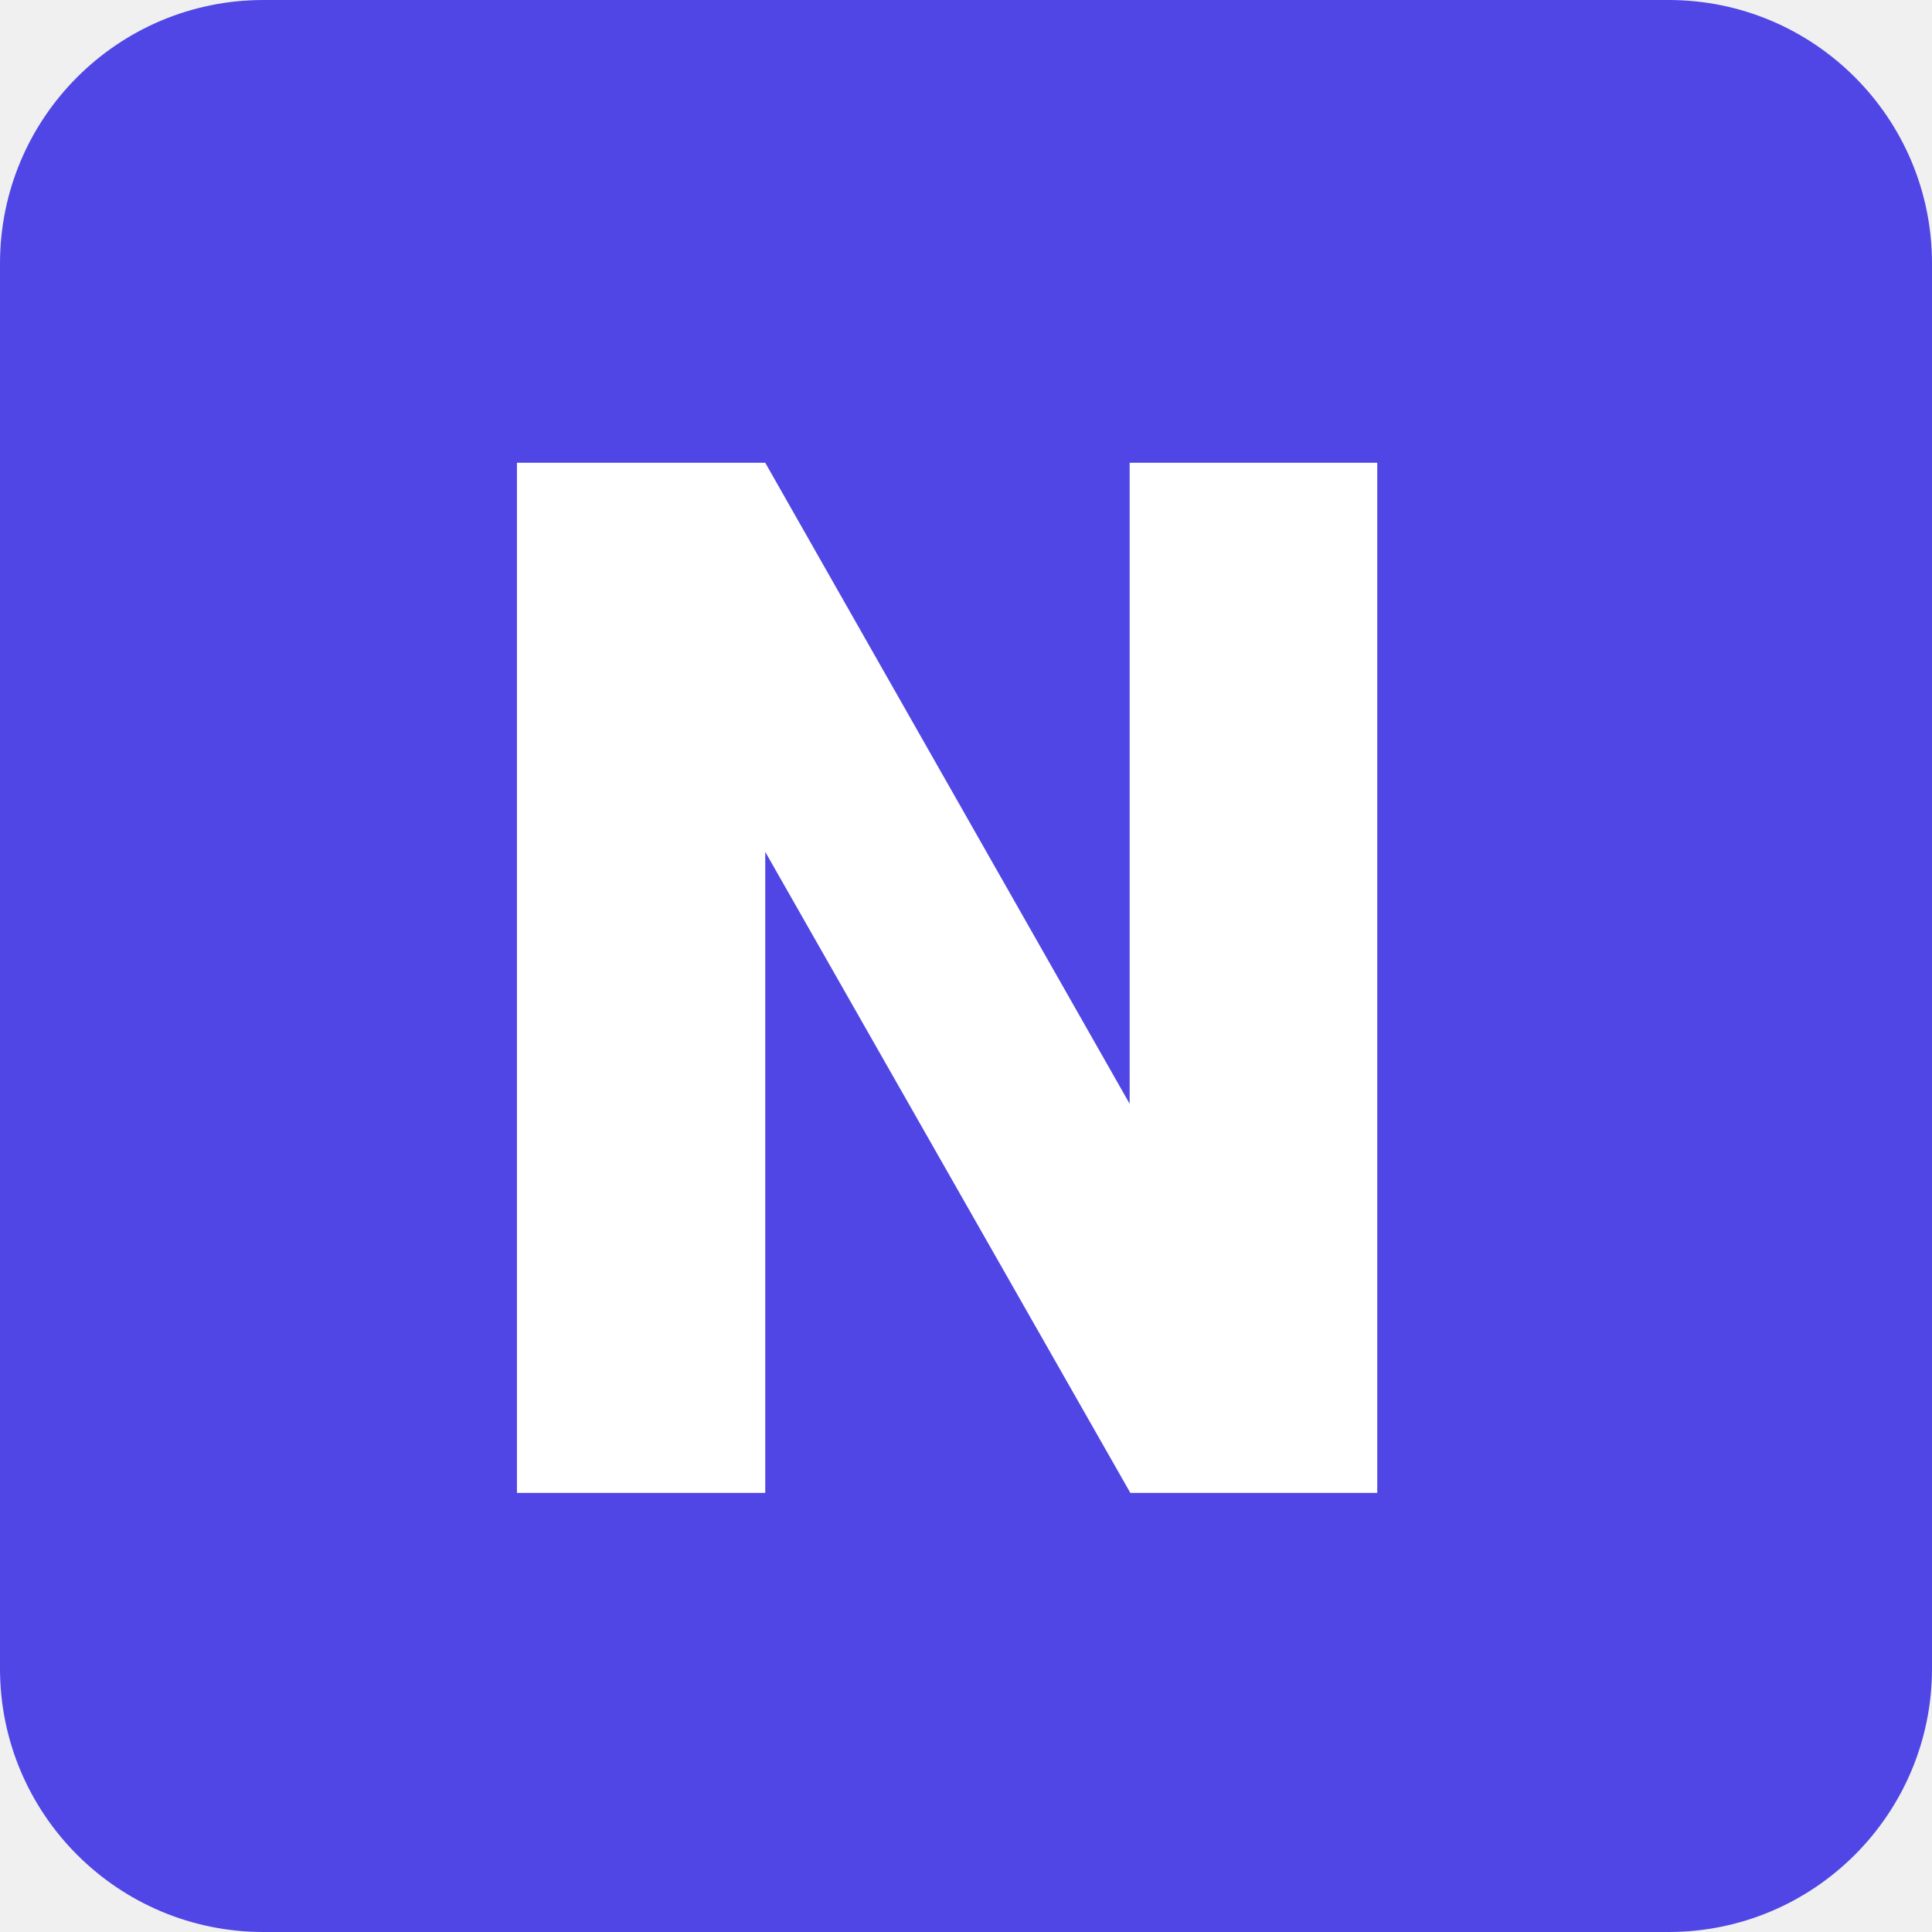
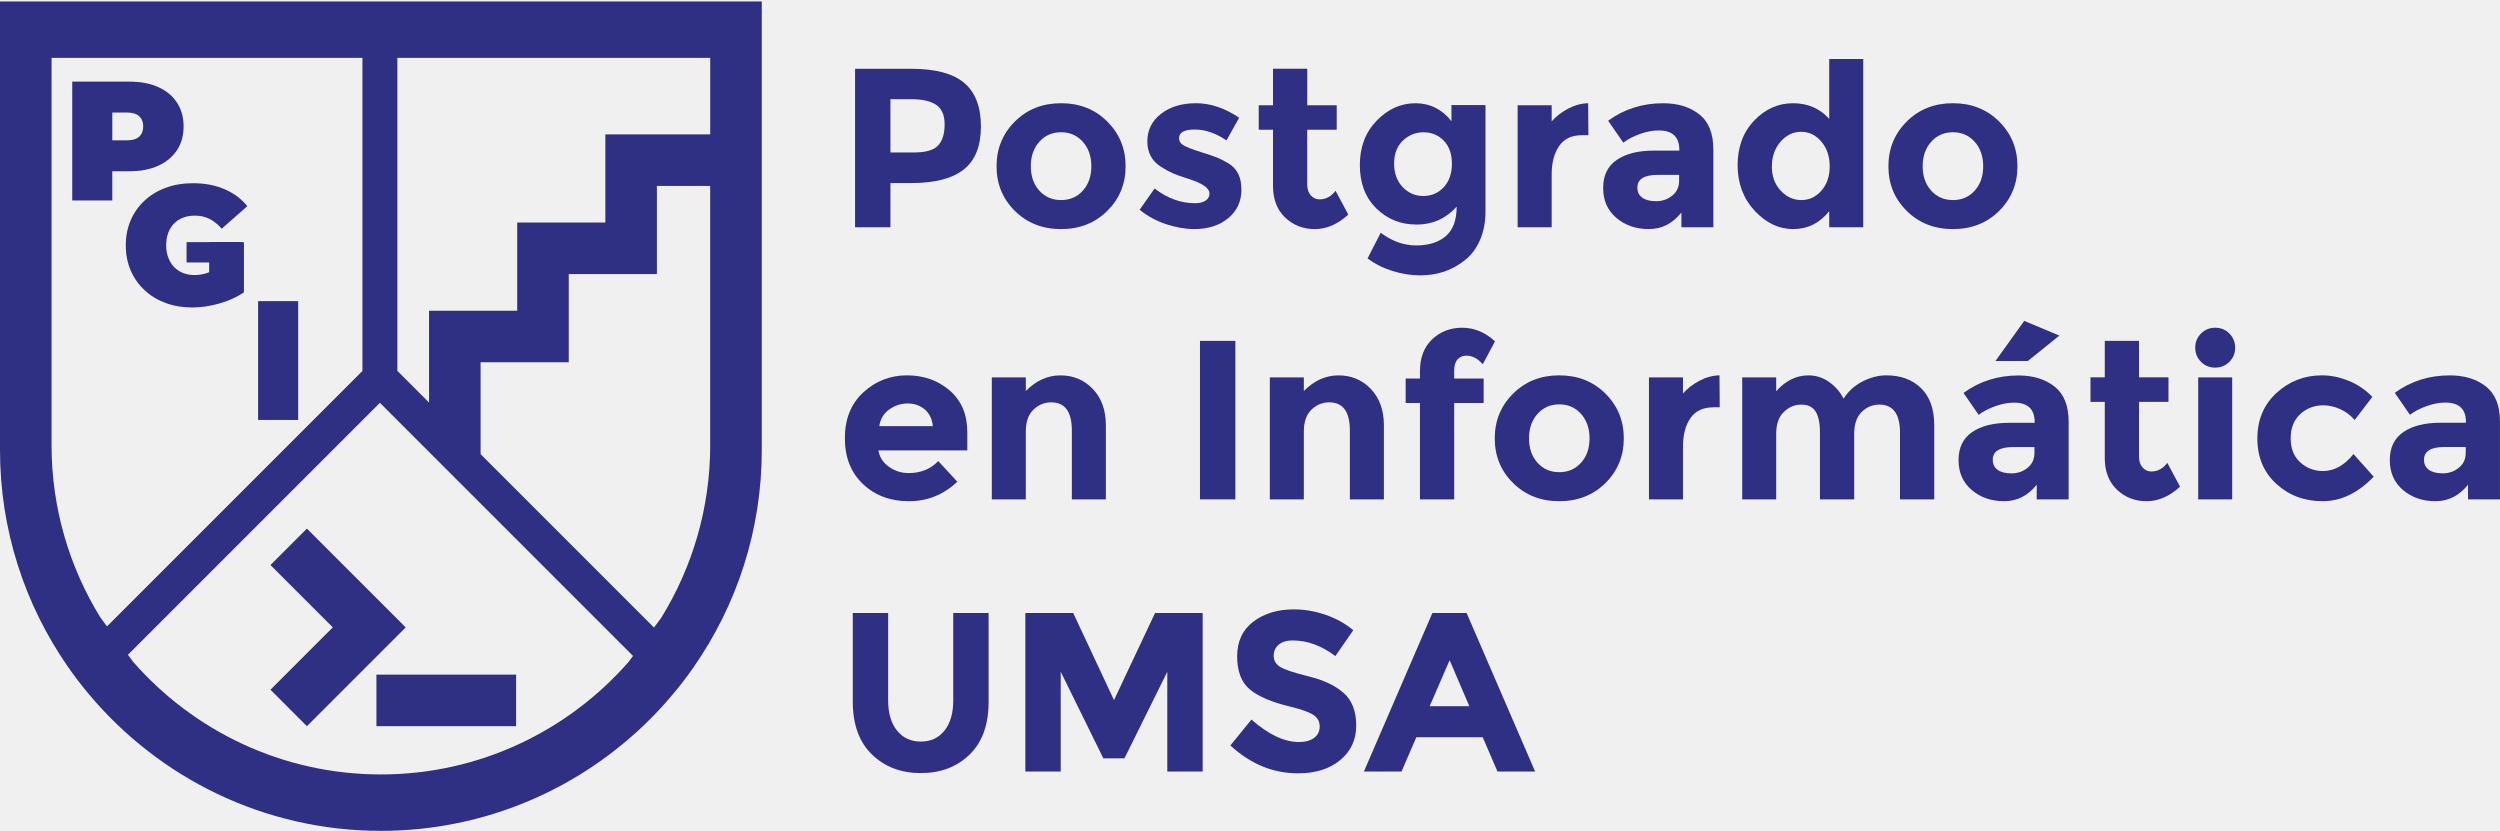
- <svg xmlns="http://www.w3.org/2000/svg" width="44" height="44" viewBox="0 0 44 44" fill="none">
-   <rect width="44" height="44" rx="6" fill="#4F46E5" />
-   <path d="M31.366 34H25.743L17.428 19.401V34H11.773V10.539H17.428L25.727 25.138V10.539H31.366V34Z" fill="white" />
+ <svg xmlns="http://www.w3.org/2000/svg" id="Layer_1" viewBox="0 0 1080 358.93">
+   <defs>
+     <style>.cls-1{fill:#2f2f83;}</style>
+   </defs>
+   <g>
+     <path class="cls-1" d="M416.56,35.83c4.8,4.08,7.2,10.35,7.2,18.81s-2.47,14.65-7.4,18.56c-4.93,3.92-12.46,5.88-22.58,5.88h-9.11v19.1h-15.28V29.71h24.2c10.51,0,18.17,2.04,22.97,6.12Zm-11.22,26.94c1.83-2.06,2.74-5.06,2.74-9.01s-1.19-6.76-3.58-8.42c-2.38-1.67-6.09-2.5-11.12-2.5h-8.72v23.02h10.28c5.1,0,8.55-1.03,10.38-3.09Z" />
+     <path class="cls-1" d="M486.26,71.83c0,7.64-2.65,14.08-7.94,19.3-5.29,5.23-11.94,7.84-19.94,7.84s-14.64-2.61-19.94-7.84c-5.29-5.22-7.93-11.66-7.93-19.3s2.65-14.09,7.93-19.35c5.29-5.26,11.94-7.89,19.94-7.89s14.65,2.63,19.94,7.89c5.29,5.26,7.94,11.71,7.94,19.35Zm-40.95,0c0,4.31,1.23,7.82,3.67,10.53,2.45,2.71,5.59,4.07,9.4,4.07s6.96-1.35,9.4-4.07c2.45-2.71,3.68-6.22,3.68-10.53s-1.23-7.84-3.68-10.58c-2.45-2.74-5.58-4.12-9.4-4.12s-6.95,1.37-9.4,4.12c-2.45,2.74-3.67,6.27-3.67,10.58Z" />
+     <path class="cls-1" d="M536.31,81.77c0,5.19-1.91,9.36-5.73,12.49-3.82,3.13-8.67,4.7-14.55,4.7-3.92,0-8-.7-12.25-2.11-4.25-1.4-8.07-3.48-11.46-6.22l6.46-9.21c5.49,4.25,11.33,6.37,17.54,6.37,1.89,0,3.4-.38,4.51-1.13,1.11-.75,1.66-1.75,1.66-2.99s-.77-2.38-2.3-3.43c-1.54-1.04-3.76-2.02-6.66-2.94-2.91-.91-5.13-1.7-6.66-2.35-1.53-.65-3.28-1.6-5.24-2.84-3.98-2.48-5.98-6.15-5.98-11.02s1.96-8.83,5.88-11.9c3.92-3.07,8.98-4.6,15.18-4.6s12.41,2.09,18.61,6.27l-5.49,9.8c-4.57-3.13-9.13-4.7-13.67-4.7s-6.81,1.24-6.81,3.72c0,1.37,.72,2.45,2.15,3.23,1.44,.78,3.82,1.7,7.15,2.74s5.7,1.85,7.1,2.4c1.41,.56,3.09,1.42,5.04,2.6,3.66,2.22,5.49,5.93,5.49,11.12Z" />
+     <path class="cls-1" d="M564.72,56.06v23.61c0,2.03,.52,3.61,1.57,4.75,1.04,1.14,2.28,1.71,3.72,1.71,2.74,0,5.06-1.24,6.96-3.72l5.49,10.29c-4.57,4.18-9.39,6.27-14.45,6.27s-9.34-1.66-12.83-5c-3.5-3.33-5.24-7.87-5.24-13.62v-24.3h-6.17v-10.58h6.17v-15.77h14.79v15.77h12.73v10.58h-12.73Z" />
+     <path class="cls-1" d="M629.28,89.27c-4.64,5.16-10.4,7.74-17.29,7.74s-12.7-2.33-17.44-7c-4.74-4.67-7.1-10.91-7.1-18.71s2.43-14.2,7.3-19.2c4.86-5,10.43-7.5,16.7-7.5s11.46,2.58,15.58,7.74v-6.96h14.7v45.95c0,4.7-.82,8.88-2.45,12.54s-3.82,6.53-6.56,8.62c-5.42,4.31-11.82,6.47-19.2,6.47-3.92,0-7.92-.64-12-1.91-4.08-1.27-7.66-3.09-10.73-5.44l5.68-11.07c4.83,3.66,9.95,5.49,15.33,5.49s9.65-1.34,12.78-4.02c3.13-2.68,4.7-6.92,4.7-12.74Zm-2.06-18.56c0-4.21-1.17-7.53-3.52-9.94-2.35-2.42-5.26-3.62-8.72-3.62s-6.45,1.21-8.96,3.62c-2.51,2.42-3.77,5.72-3.77,9.89s1.23,7.56,3.68,10.14c2.45,2.58,5.43,3.87,8.96,3.87s6.46-1.27,8.82-3.82c2.35-2.55,3.52-5.93,3.52-10.14Z" />
+     <path class="cls-1" d="M683.35,58.41c-4.38,0-7.64,1.55-9.8,4.65-2.15,3.1-3.23,7.2-3.23,12.29v22.83h-14.7V45.48h14.7v6.95c1.89-2.15,4.26-3.98,7.1-5.49,2.84-1.5,5.73-2.28,8.67-2.35l.1,13.81h-2.84Z" />
+     <path class="cls-1" d="M740.17,98.18h-13.81v-6.37c-3.79,4.77-8.47,7.15-14.06,7.15s-10.27-1.62-14.06-4.85c-3.79-3.23-5.68-7.54-5.68-12.93s1.96-9.42,5.88-12.1c3.92-2.68,9.28-4.02,16.07-4.02h10.97v-.29c0-5.61-2.97-8.42-8.92-8.42-2.55,0-5.24,.51-8.08,1.52-2.84,1.01-5.24,2.27-7.2,3.77l-6.56-9.5c6.92-5.03,14.82-7.54,23.71-7.54,6.4,0,11.62,1.6,15.67,4.8,4.05,3.2,6.07,8.26,6.07,15.19v33.6Zm-14.79-20.08v-2.55h-9.21c-5.88,0-8.82,1.83-8.82,5.49,0,1.89,.7,3.35,2.11,4.36,1.4,1.01,3.41,1.52,6.02,1.52s4.91-.8,6.91-2.4c1.99-1.6,2.99-3.74,2.99-6.42Z" />
+     <path class="cls-1" d="M774.7,98.97c-6.24,0-11.8-2.65-16.7-7.93-4.9-5.29-7.35-11.85-7.35-19.69s2.38-14.25,7.15-19.25c4.77-5,10.35-7.5,16.75-7.5s11.62,2.25,15.67,6.76V25.5h14.7V98.18h-14.7v-6.96c-4.11,5.16-9.29,7.74-15.53,7.74Zm-9.26-27.04c0,4.25,1.27,7.72,3.82,10.43,2.55,2.71,5.52,4.07,8.92,4.07s6.28-1.35,8.67-4.07c2.38-2.71,3.58-6.2,3.58-10.48s-1.19-7.84-3.58-10.68c-2.38-2.84-5.31-4.26-8.76-4.26s-6.44,1.44-8.92,4.31c-2.48,2.87-3.72,6.43-3.72,10.68Z" />
+     <path class="cls-1" d="M871.54,71.83c0,7.64-2.65,14.08-7.93,19.3-5.29,5.23-11.94,7.84-19.94,7.84s-14.65-2.61-19.94-7.84c-5.29-5.22-7.94-11.66-7.94-19.3s2.65-14.09,7.94-19.35c5.29-5.26,11.93-7.89,19.94-7.89s14.64,2.63,19.94,7.89c5.29,5.26,7.93,11.71,7.93,19.35Zm-40.95,0c0,4.31,1.23,7.82,3.68,10.53,2.45,2.71,5.58,4.07,9.4,4.07s6.95-1.35,9.4-4.07c2.45-2.71,3.67-6.22,3.67-10.53s-1.23-7.84-3.67-10.58c-2.45-2.74-5.59-4.12-9.4-4.12s-6.96,1.37-9.4,4.12c-2.45,2.74-3.68,6.27-3.68,10.58Z" />
+     <path class="cls-1" d="M413.57,208.1c-5.94,5.61-12.91,8.43-20.91,8.43s-14.61-2.47-19.84-7.4c-5.22-4.93-7.84-11.55-7.84-19.84s2.66-14.89,7.98-19.79c5.32-4.9,11.61-7.35,18.86-7.35s13.4,2.19,18.47,6.56c5.06,4.38,7.59,10.38,7.59,18.03v7.84h-38.4c.46,2.87,1.96,5.22,4.5,7.05,2.55,1.83,5.42,2.74,8.62,2.74,5.16,0,9.4-1.73,12.73-5.19l8.23,8.92Zm-14.11-31.25c-2.02-1.7-4.49-2.55-7.4-2.55s-5.57,.88-7.98,2.65c-2.42,1.76-3.82,4.15-4.21,7.15h23.12c-.33-3.13-1.5-5.55-3.52-7.25Z" />
+     <path class="cls-1" d="M443.15,186.35v29.39h-14.69v-52.7h14.69v5.88c4.44-4.51,9.44-6.76,14.99-6.76s10.2,1.96,13.96,5.88c3.75,3.92,5.63,9.15,5.63,15.67v32.03h-14.69v-29.78c0-8.1-2.97-12.15-8.92-12.15-2.94,0-5.5,1.06-7.69,3.18-2.19,2.12-3.28,5.24-3.28,9.36Z" />
+     <path class="cls-1" d="M518.39,147.26h15.28v68.47h-15.28v-68.47Z" />
+     <path class="cls-1" d="M563.26,186.35v29.39h-14.7v-52.7h14.7v5.88c4.44-4.51,9.43-6.76,14.99-6.76s10.2,1.96,13.96,5.88c3.75,3.92,5.63,9.15,5.63,15.67v32.03h-14.7v-29.78c0-8.1-2.97-12.15-8.91-12.15-2.94,0-5.5,1.06-7.69,3.18-2.19,2.12-3.28,5.24-3.28,9.36Z" />
+     <path class="cls-1" d="M628.21,160v3.53h12.73v10.58h-12.73v41.63h-14.79v-41.63h-6.17v-10.58h6.17v-3.23c0-5.75,1.74-10.3,5.24-13.67,3.49-3.36,7.84-5.05,13.03-5.05s9.91,1.96,14.15,5.88l-5.29,9.89c-2.15-2.48-4.54-3.72-7.15-3.72-1.5,0-2.74,.54-3.72,1.62-.98,1.08-1.47,2.66-1.47,4.75Z" />
+     <path class="cls-1" d="M701.48,189.38c0,7.65-2.65,14.08-7.93,19.3-5.29,5.22-11.94,7.84-19.94,7.84s-14.65-2.61-19.94-7.84c-5.29-5.22-7.94-11.66-7.94-19.3s2.65-14.09,7.94-19.34c5.29-5.26,11.93-7.89,19.94-7.89s14.64,2.63,19.94,7.89c5.29,5.26,7.93,11.71,7.93,19.34Zm-40.95,0c0,4.31,1.23,7.82,3.68,10.53,2.45,2.72,5.58,4.07,9.4,4.07s6.95-1.35,9.4-4.07c2.45-2.71,3.67-6.22,3.67-10.53s-1.23-7.84-3.67-10.58c-2.45-2.74-5.59-4.12-9.4-4.12s-6.96,1.37-9.4,4.12c-2.45,2.74-3.68,6.27-3.68,10.58Z" />
+     <path class="cls-1" d="M740.08,175.97c-4.38,0-7.64,1.55-9.8,4.65-2.15,3.1-3.23,7.2-3.23,12.29v22.82h-14.7v-52.7h14.7v6.95c1.89-2.15,4.26-3.98,7.1-5.49,2.84-1.5,5.73-2.28,8.67-2.35l.1,13.81h-2.84Z" />
+     <path class="cls-1" d="M801.01,187.33v28.41h-14.79v-28.8c0-4.18-.64-7.25-1.91-9.21-1.27-1.96-3.33-2.94-6.17-2.94s-5.35,1.06-7.54,3.18c-2.19,2.12-3.28,5.24-3.28,9.36v28.41h-14.69v-52.7h14.69v5.98c4.05-4.57,8.69-6.86,13.91-6.86,3.33,0,6.35,.98,9.06,2.94,2.71,1.96,4.75,4.34,6.12,7.15,2.02-3.2,4.75-5.68,8.18-7.45,3.43-1.76,6.87-2.65,10.33-2.65,6.2,0,11.2,1.85,14.99,5.54,3.79,3.69,5.68,9.03,5.68,16.02v32.03h-14.79v-28.8c0-8.1-2.97-12.15-8.92-12.15-2.94,0-5.49,1.06-7.64,3.18-2.15,2.12-3.23,5.24-3.23,9.36Z" />
+     <path class="cls-1" d="M924.05,173.61v23.61c0,2.03,.52,3.61,1.57,4.75s2.28,1.71,3.72,1.71c2.74,0,5.06-1.24,6.95-3.72l5.49,10.29c-4.57,4.18-9.39,6.27-14.45,6.27s-9.34-1.67-12.83-5c-3.49-3.33-5.24-7.87-5.24-13.62v-24.3h-6.17v-10.58h6.17v-15.77h14.79v15.77h12.73v10.58h-12.73Z" />
+     <path class="cls-1" d="M950.84,156.32c-1.66-1.66-2.5-3.71-2.5-6.12s.84-4.46,2.5-6.12c1.67-1.66,3.71-2.5,6.12-2.5s4.46,.83,6.12,2.5c1.67,1.66,2.5,3.71,2.5,6.12s-.83,4.46-2.5,6.12c-1.66,1.66-3.71,2.5-6.12,2.5s-4.46-.83-6.12-2.5Zm13.47,59.41h-14.69v-52.7h14.69v52.7Z" />
+     <path class="cls-1" d="M1003.49,203.49c4.9,0,9.31-2.45,13.22-7.34l8.72,9.79c-6.79,7.05-14.14,10.58-22.04,10.58s-14.58-2.5-20.03-7.5c-5.45-5-8.18-11.53-8.18-19.59s2.76-14.63,8.28-19.69c5.52-5.06,12.06-7.59,19.64-7.59,3.79,0,7.62,.78,11.51,2.35,3.89,1.57,7.3,3.89,10.24,6.96l-7.64,9.99c-1.7-2.02-3.77-3.59-6.22-4.7-2.45-1.11-4.88-1.66-7.3-1.66-3.86,0-7.17,1.26-9.95,3.77-2.77,2.51-4.16,6.01-4.16,10.48s1.39,7.95,4.16,10.43c2.78,2.48,6.03,3.72,9.75,3.72Z" />
+     <path class="cls-1" d="M1080,215.74h-13.81v-6.37c-3.79,4.77-8.47,7.15-14.06,7.15s-10.27-1.62-14.06-4.85c-3.79-3.23-5.68-7.54-5.68-12.93s1.96-9.42,5.88-12.1c3.92-2.68,9.27-4.02,16.06-4.02h10.97v-.29c0-5.61-2.97-8.42-8.92-8.42-2.55,0-5.24,.51-8.08,1.52-2.84,1.01-5.24,2.27-7.2,3.77l-6.56-9.5c6.92-5.03,14.82-7.54,23.71-7.54,6.4,0,11.62,1.6,15.67,4.8,4.05,3.2,6.07,8.26,6.07,15.19v33.6Zm-14.8-20.08v-2.55h-9.21c-5.88,0-8.82,1.83-8.82,5.49,0,1.89,.7,3.34,2.1,4.36,1.41,1.02,3.41,1.52,6.02,1.52s4.92-.79,6.91-2.4c1.99-1.6,2.99-3.74,2.99-6.42Z" />
+     <path class="cls-1" d="M387.51,315.61c2.55,3.17,5.98,4.75,10.28,4.75s7.72-1.58,10.24-4.75c2.51-3.17,3.77-7.5,3.77-12.98v-37.81h15.28v38.3c0,9.93-2.74,17.55-8.23,22.87-5.49,5.32-12.51,7.98-21.06,7.98s-15.59-2.68-21.11-8.04c-5.52-5.35-8.28-12.96-8.28-22.82v-38.3h15.28v37.81c0,5.49,1.27,9.81,3.82,12.98Z" />
+     <path class="cls-1" d="M504.28,290.19l-18.52,37.42h-9.11l-18.42-37.42v43.1h-15.28v-68.47h20.67l17.63,37.62,17.73-37.62h20.57v68.47h-15.28v-43.1Z" />
+     <path class="cls-1" d="M552.43,278.49c-1.47,1.21-2.2,2.8-2.2,4.8s.9,3.58,2.69,4.75c1.8,1.17,5.94,2.56,12.44,4.16,6.5,1.6,11.54,4,15.14,7.2,3.59,3.2,5.39,7.87,5.39,14.01s-2.3,11.12-6.91,14.94c-4.6,3.82-10.66,5.73-18.17,5.73-10.84,0-20.61-4.01-29.29-12.05l9.11-11.17c7.38,6.47,14.2,9.7,20.47,9.7,2.81,0,5.01-.6,6.61-1.81,1.6-1.21,2.4-2.84,2.4-4.9s-.85-3.69-2.55-4.89c-1.7-1.21-5.06-2.44-10.09-3.68-7.97-1.89-13.8-4.36-17.48-7.4-3.69-3.04-5.54-7.8-5.54-14.3s2.34-11.51,7.01-15.04,10.5-5.29,17.48-5.29c4.57,0,9.14,.78,13.72,2.35,4.57,1.57,8.55,3.79,11.95,6.66l-7.74,11.17c-5.95-4.51-12.08-6.76-18.42-6.76-2.55,0-4.56,.6-6.02,1.81Z" />
+     <path class="cls-1" d="M646.91,333.3l-6.37-14.79h-28.7l-6.37,14.79h-16.26l29.58-68.47h14.79l29.59,68.47h-16.26Zm-20.67-48.1l-8.62,19.89h17.14l-8.52-19.89Z" />
+     <path class="cls-1" d="M893.66,215.74h-13.8v-6.36c-3.78,4.76-8.47,7.14-14.05,7.14s-10.26-1.62-14.04-4.85c-3.79-3.23-5.68-7.54-5.68-12.92s1.96-9.41,5.87-12.09c3.91-2.68,9.26-4.01,16.05-4.01h10.96v-.29c0-5.61-2.97-8.42-8.91-8.42-2.54,0-5.24,.51-8.07,1.52-2.84,1.01-5.24,2.27-7.2,3.77l-6.56-9.49c6.91-5.02,14.81-7.54,23.69-7.54,6.4,0,11.61,1.6,15.66,4.8,4.05,3.2,6.07,8.26,6.07,15.17v33.57Zm-14.78-20.06v-2.54h-9.2c-5.87,0-8.81,1.83-8.81,5.48,0,1.9,.7,3.35,2.11,4.36,1.4,1.01,3.41,1.52,6.02,1.52s4.91-.8,6.9-2.4c1.99-1.6,2.98-3.74,2.98-6.41Zm-2.84-39.74h-14l12.43-17.32,15.17,6.36-13.61,10.96Z" />
+   </g>
+   <g>
+     <rect class="cls-1" x="80.6" y="104.6" width="23.49" height="8.78" />
+     <path class="cls-1" d="M0,.64V194.39C0,229.02,10.76,261.19,29.11,287.71c2.88,4.18,5.96,8.22,9.23,12.1,30.18,36.11,75.55,59.12,126.2,59.12,45.37,0,86.5-18.45,116.29-48.25,3.33-3.33,6.53-6.8,9.54-10.41,3.29-3.86,6.38-7.89,9.28-12.06,18.54-26.63,29.44-58.97,29.44-93.82V.64H0ZM46.22,270.6l-2.84-3.83c-13.38-21.67-21.11-47.18-21.11-74.48V25.01H156.57V160.25l-110.36,110.36Zm225.31,15.36c-26.09,29.77-64.38,48.6-106.99,48.6s-80.9-18.83-106.99-48.61l-2.28-3.08,108.85-108.85,109.34,109.34-1.93,2.6Zm35.28-93.67c0,27.29-7.73,52.82-21.11,74.51l-3.17,4.3-74.91-74.91v-39.68h38.08v-38.1h38.08v-38.08h23.02v111.97Zm0-134.24h-45.3v38.08h-38.08v38.1h-38.08v39.68l-13.69-13.69V25.01h135.15V58.05Z" />
+     <g>
+       <polygon class="cls-1" points="175.26 271.03 132.58 313.71 116.84 297.96 143.77 271.03 116.84 244.1 132.58 228.35 175.26 271.03" />
+       <rect class="cls-1" x="162.61" y="291.44" width="60.35" height="22.27" />
+     </g>
+     <path class="cls-1" d="M31.21,86.59V35.26h24.71c4.79,0,8.93,.78,12.43,2.35,3.5,1.57,6.2,3.8,8.1,6.71,1.91,2.91,2.86,6.34,2.86,10.3s-.95,7.38-2.86,10.27c-1.9,2.88-4.61,5.12-8.1,6.71-3.5,1.59-7.64,2.38-12.43,2.38h-15.11l7.7-7.41v20.02H31.21Zm17.31-18.11l-7.7-7.85h14.01c2.39,0,4.17-.54,5.32-1.61,1.15-1.07,1.72-2.54,1.72-4.4s-.58-3.32-1.72-4.4c-1.15-1.07-2.92-1.61-5.32-1.61h-14.01l7.7-7.85v27.72Z" />
+     <path class="cls-1" d="M83.02,132.83c-4.15,0-7.99-.65-11.48-1.94-3.5-1.3-6.53-3.14-9.1-5.54-2.57-2.39-4.56-5.23-5.97-8.5-1.42-3.28-2.13-6.89-2.13-10.86s.71-7.58,2.13-10.85c1.41-3.27,3.42-6.11,6.01-8.51,2.59-2.39,5.66-4.24,9.2-5.54s7.45-1.94,11.7-1.94c5.08,0,9.62,.85,13.61,2.57,3.98,1.71,7.27,4.16,9.87,7.33l-11.08,9.75c-1.61-1.86-3.36-3.26-5.25-4.22-1.88-.95-3.97-1.43-6.27-1.43-1.91,0-3.63,.29-5.17,.88-1.54,.58-2.85,1.44-3.93,2.57s-1.9,2.47-2.49,4.03c-.58,1.57-.88,3.35-.88,5.35s.29,3.66,.88,5.25c.59,1.59,1.42,2.95,2.49,4.07s2.36,1.99,3.85,2.6c1.49,.61,3.17,.92,5.03,.92,1.96,0,3.86-.33,5.72-.99,1.86-.66,3.84-1.8,5.94-3.41l9.68,11.88c-3.13,2.1-6.7,3.72-10.71,4.84-4.01,1.12-7.9,1.69-11.66,1.69Zm7.33-8.73v-19.51h15.03v21.71l-15.03-2.2Z" />
+     <path class="cls-1" d="M111.5,181.42v-51.33h17.31v51.33h-17.31Z" />
+   </g>
</svg>
